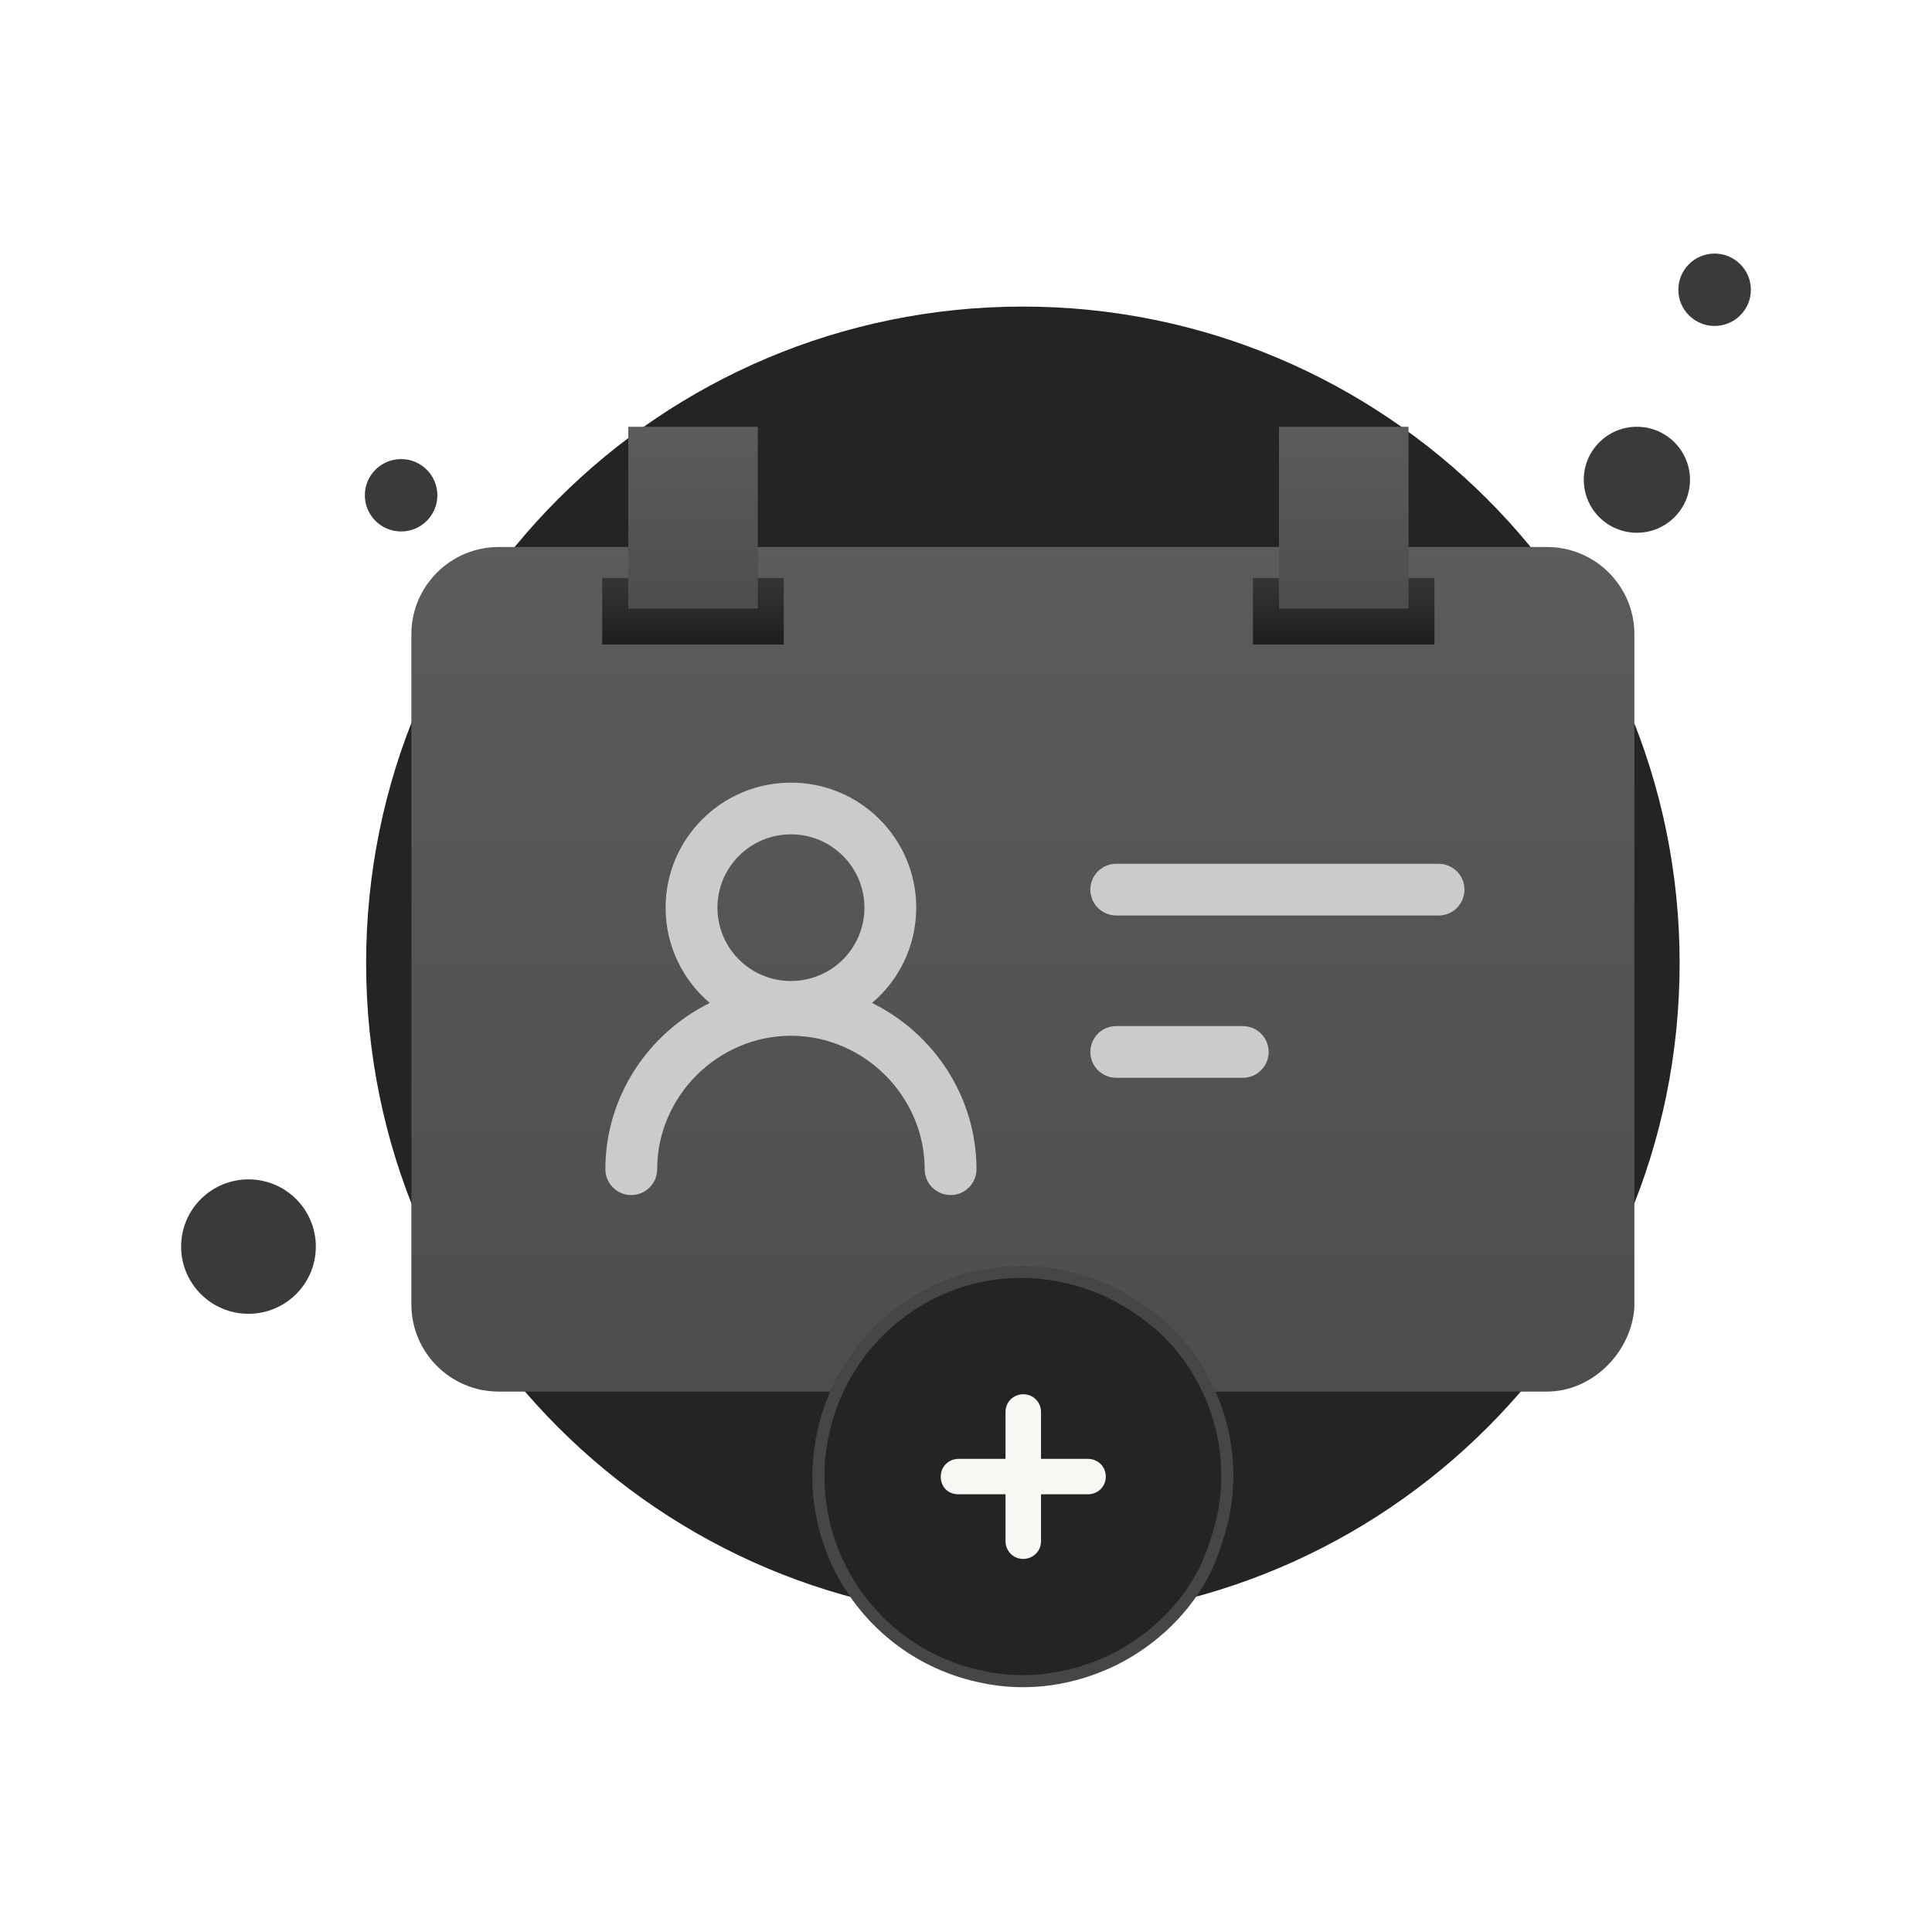
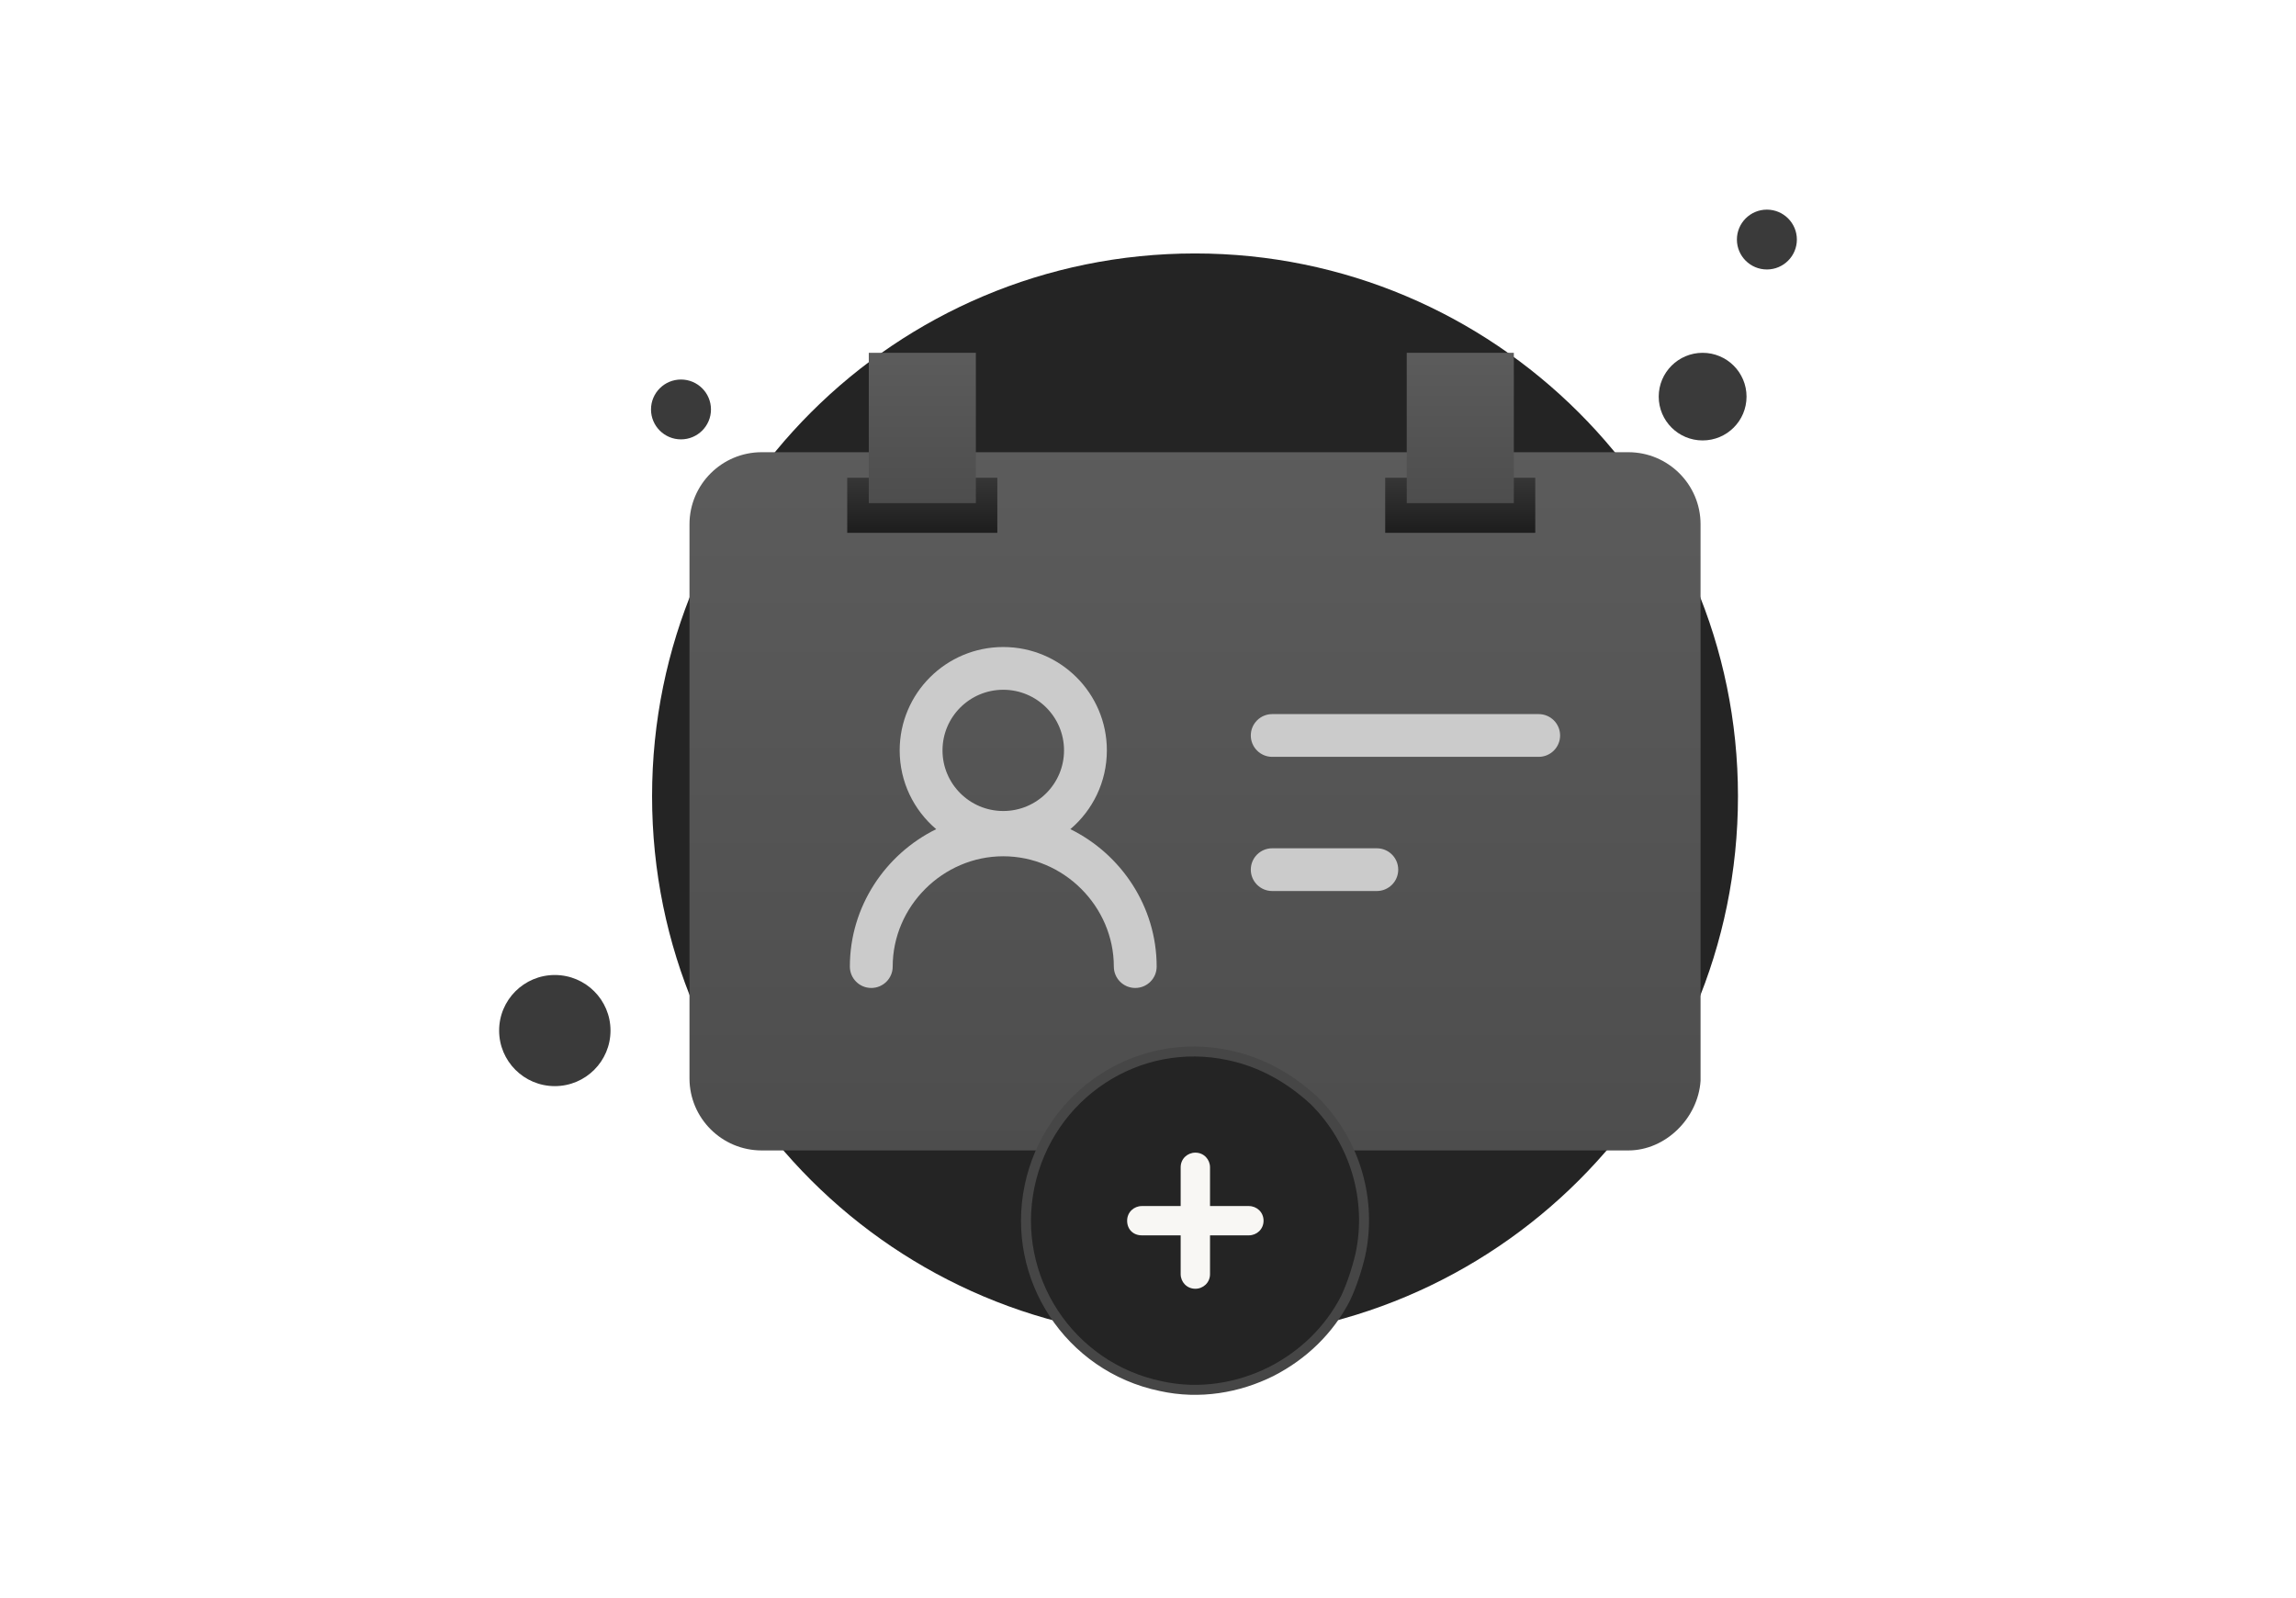
- <svg xmlns="http://www.w3.org/2000/svg" width="160" height="160" viewBox="0 0 160 160" fill="none">
-   <path d="M84.71 134.141C114.748 134.141 139.1 109.843 139.1 79.765C139.1 49.687 114.641 25.389 84.71 25.389C54.673 25.389 30.321 49.687 30.321 79.765C30.321 109.843 54.673 134.141 84.71 134.141Z" fill="#242424" />
-   <path d="M145 23.997C145 25.652 143.655 26.994 141.996 26.994C140.337 26.994 138.993 25.652 138.993 23.997C138.993 22.342 140.337 21 141.996 21C143.655 21 145 22.342 145 23.997Z" fill="#3A3A3A" />
-   <path d="M139.958 39.732C139.958 42.156 137.989 44.121 135.56 44.121C133.131 44.121 131.161 42.156 131.161 39.732C131.161 37.308 133.131 35.343 135.56 35.343C137.989 35.343 139.958 37.308 139.958 39.732Z" fill="#3A3A3A" />
-   <path d="M33.217 44.014C34.876 44.014 36.221 42.672 36.221 41.017C36.221 39.361 34.876 38.019 33.217 38.019C31.558 38.019 30.214 39.361 30.214 41.017C30.214 42.672 31.558 44.014 33.217 44.014Z" fill="#3A3A3A" />
-   <path d="M26.157 103.237C26.157 106.311 23.659 108.803 20.578 108.803C17.497 108.803 15 106.311 15 103.237C15 100.163 17.497 97.671 20.578 97.671C23.659 97.671 26.157 100.163 26.157 103.237Z" fill="#3A3A3A" />
-   <path d="M128.117 115.245H41.303C37.312 115.245 34.069 112.009 34.069 108.027V52.519C34.069 48.536 37.312 45.3 41.303 45.3H128.117C132.109 45.3 135.352 48.536 135.352 52.519V108.276C135.102 112.009 131.859 115.245 128.117 115.245Z" fill="url(#paint0_linear_3306_34247)" />
-   <path d="M64.905 47.858H49.871V53.374H64.905V47.858Z" fill="url(#paint1_linear_3306_34247)" />
-   <path d="M118.795 47.858H103.762V53.374H118.795V47.858Z" fill="url(#paint2_linear_3306_34247)" />
-   <path d="M52.03 35.343H62.757V50.399H52.03V35.343Z" fill="url(#paint3_linear_3306_34247)" />
-   <path d="M105.92 35.343H116.647V50.399H105.92V35.343Z" fill="url(#paint4_linear_3306_34247)" />
-   <path fill-rule="evenodd" clip-rule="evenodd" d="M65.501 64.815C59.77 64.815 55.123 69.451 55.123 75.17C55.123 78.331 56.543 81.162 58.782 83.061C53.683 85.57 50.134 90.825 50.134 96.829C50.134 98.011 51.095 98.969 52.279 98.969C53.464 98.969 54.425 98.011 54.425 96.829C54.425 90.793 59.452 85.777 65.501 85.777C71.551 85.777 76.577 90.793 76.577 96.829C76.577 98.011 77.538 98.969 78.723 98.969C79.908 98.969 80.868 98.011 80.868 96.829C80.868 90.825 77.32 85.571 72.221 83.061C74.459 81.162 75.879 78.332 75.879 75.17C75.879 69.451 71.233 64.815 65.501 64.815ZM59.415 75.17C59.415 71.816 62.14 69.097 65.501 69.097C68.863 69.097 71.588 71.816 71.588 75.17C71.588 78.524 68.863 81.243 65.501 81.243C62.14 81.243 59.415 78.524 59.415 75.17Z" fill="#CBCBCB" />
-   <path d="M90.298 73.676C90.298 72.494 91.258 71.535 92.443 71.535H119.136C120.321 71.535 121.282 72.494 121.282 73.676C121.282 74.858 120.321 75.817 119.136 75.817H92.443C91.258 75.817 90.298 74.858 90.298 73.676Z" fill="#CBCBCB" />
-   <path d="M92.443 84.977C91.258 84.977 90.298 85.935 90.298 87.118C90.298 88.3 91.258 89.258 92.443 89.258H102.921C104.106 89.258 105.066 88.3 105.066 87.118C105.066 85.935 104.106 84.977 102.921 84.977H92.443Z" fill="#CBCBCB" />
-   <path d="M101.263 125.737C100.917 127.204 100.398 128.757 99.793 130.052C98.149 133.245 95.554 135.748 92.354 137.388C89.067 139.027 85.175 139.718 81.283 138.855C72.114 136.956 66.233 127.98 68.135 118.832C70.038 109.684 78.947 103.729 88.116 105.714C91.403 106.404 94.257 108.044 96.679 110.288C100.744 114.344 102.474 120.213 101.263 125.737Z" fill="#242424" stroke="#464646" stroke-miterlimit="10" />
-   <path d="M90.106 120.817H86.213V116.933C86.213 116.157 85.608 115.466 84.743 115.466C83.964 115.466 83.272 116.07 83.272 116.933V120.817H79.38C78.602 120.817 77.91 121.421 77.91 122.284C77.91 123.147 78.515 123.751 79.38 123.751H83.272V127.635C83.272 128.412 83.878 129.102 84.743 129.102C85.521 129.102 86.213 128.498 86.213 127.635V123.751H90.106C90.884 123.751 91.576 123.147 91.576 122.284C91.576 121.421 90.884 120.817 90.106 120.817Z" fill="#F8F7F4" />
+ <svg xmlns="http://www.w3.org/2000/svg" width="230" height="160" viewBox="0 0 230 160" fill="none">
+   <path d="M119.711 134.141C149.748 134.141 174.1 109.843 174.1 79.765C174.1 49.687 149.641 25.389 119.711 25.389C89.673 25.389 65.321 49.687 65.321 79.765C65.321 109.843 89.673 134.141 119.711 134.141Z" fill="#242424" />
+   <path d="M180 23.997C180 25.652 178.655 26.994 176.996 26.994C175.337 26.994 173.993 25.652 173.993 23.997C173.993 22.342 175.337 21 176.996 21C178.655 21 180 22.342 180 23.997Z" fill="#3A3A3A" />
+   <path d="M174.958 39.732C174.958 42.156 172.989 44.121 170.56 44.121C168.131 44.121 166.161 42.156 166.161 39.732C166.161 37.308 168.131 35.343 170.56 35.343C172.989 35.343 174.958 37.308 174.958 39.732Z" fill="#3A3A3A" />
+   <path d="M68.217 44.014C69.876 44.014 71.221 42.672 71.221 41.017C71.221 39.361 69.876 38.019 68.217 38.019C66.558 38.019 65.214 39.361 65.214 41.017C65.214 42.672 66.558 44.014 68.217 44.014Z" fill="#3A3A3A" />
+   <path d="M61.157 103.237C61.157 106.311 58.659 108.803 55.578 108.803C52.497 108.803 50 106.311 50 103.237C50 100.163 52.497 97.671 55.578 97.671C58.659 97.671 61.157 100.163 61.157 103.237Z" fill="#3A3A3A" />
+   <path d="M163.117 115.245H76.303C72.312 115.245 69.069 112.009 69.069 108.027V52.519C69.069 48.536 72.312 45.3 76.303 45.3H163.117C167.109 45.3 170.352 48.536 170.352 52.519V108.276C170.102 112.009 166.859 115.245 163.117 115.245Z" fill="url(#paint0_linear_3306_34247)" />
+   <path d="M99.905 47.858H84.871V53.374H99.905V47.858Z" fill="url(#paint1_linear_3306_34247)" />
+   <path d="M153.795 47.858H138.762V53.374H153.795V47.858Z" fill="url(#paint2_linear_3306_34247)" />
+   <path d="M87.03 35.343H97.757V50.399H87.03V35.343Z" fill="url(#paint3_linear_3306_34247)" />
+   <path d="M140.92 35.343H151.647V50.399H140.92V35.343Z" fill="url(#paint4_linear_3306_34247)" />
+   <path fill-rule="evenodd" clip-rule="evenodd" d="M100.501 64.815C94.77 64.815 90.124 69.451 90.124 75.17C90.124 78.331 91.543 81.162 93.782 83.061C88.683 85.57 85.134 90.825 85.134 96.829C85.134 98.011 86.095 98.969 87.28 98.969C88.465 98.969 89.425 98.011 89.425 96.829C89.425 90.793 94.452 85.777 100.501 85.777C106.551 85.777 111.577 90.793 111.577 96.829C111.577 98.011 112.538 98.969 113.723 98.969C114.908 98.969 115.868 98.011 115.868 96.829C115.868 90.825 112.32 85.571 107.221 83.061C109.459 81.162 110.879 78.332 110.879 75.17C110.879 69.451 106.233 64.815 100.501 64.815ZM94.415 75.17C94.415 71.816 97.14 69.097 100.501 69.097C103.863 69.097 106.588 71.816 106.588 75.17C106.588 78.524 103.863 81.243 100.501 81.243C97.14 81.243 94.415 78.524 94.415 75.17Z" fill="#CBCBCB" />
+   <path d="M125.298 73.676C125.298 72.494 126.258 71.535 127.443 71.535H154.136C155.321 71.535 156.282 72.494 156.282 73.676C156.282 74.858 155.321 75.817 154.136 75.817H127.443C126.258 75.817 125.298 74.858 125.298 73.676Z" fill="#CBCBCB" />
+   <path d="M127.443 84.977C126.258 84.977 125.298 85.935 125.298 87.118C125.298 88.3 126.258 89.258 127.443 89.258H137.921C139.106 89.258 140.066 88.3 140.066 87.118C140.066 85.935 139.106 84.977 137.921 84.977H127.443Z" fill="#CBCBCB" />
+   <path d="M136.263 125.737C135.917 127.204 135.398 128.757 134.793 130.052C133.149 133.245 130.554 135.748 127.354 137.388C124.067 139.027 120.175 139.718 116.283 138.855C107.114 136.956 101.232 127.98 103.135 118.832C105.038 109.684 113.947 103.729 123.116 105.714C126.403 106.404 129.257 108.044 131.679 110.288C135.744 114.344 137.474 120.213 136.263 125.737Z" fill="#242424" stroke="#464646" stroke-miterlimit="10" />
+   <path d="M125.105 120.817H121.213V116.933C121.213 116.157 120.608 115.466 119.743 115.466C118.964 115.466 118.272 116.07 118.272 116.933V120.817H114.38C113.602 120.817 112.91 121.421 112.91 122.284C112.91 123.147 113.515 123.751 114.38 123.751H118.272V127.635C118.272 128.412 118.878 129.102 119.743 129.102C120.521 129.102 121.213 128.498 121.213 127.635V123.751H125.105C125.884 123.751 126.576 123.147 126.576 122.284C126.576 121.421 125.884 120.817 125.105 120.817Z" fill="#F8F7F4" />
  <defs>
-     <linearGradient id="paint0_linear_3306_34247" x1="84.677" y1="43.682" x2="84.677" y2="115.999" gradientUnits="userSpaceOnUse">
+     <linearGradient id="paint0_linear_3306_34247" x1="119.677" y1="43.682" x2="119.677" y2="115.999" gradientUnits="userSpaceOnUse">
      <stop stop-color="#5C5C5C" />
      <stop offset="0.996" stop-color="#4D4D4D" />
    </linearGradient>
-     <linearGradient id="paint1_linear_3306_34247" x1="111.279" y1="47.858" x2="111.279" y2="53.374" gradientUnits="userSpaceOnUse">
+     <linearGradient id="paint1_linear_3306_34247" x1="146.279" y1="47.858" x2="146.279" y2="53.374" gradientUnits="userSpaceOnUse">
      <stop stop-color="#363636" />
      <stop offset="1" stop-color="#1D1D1D" />
    </linearGradient>
-     <linearGradient id="paint2_linear_3306_34247" x1="111.279" y1="47.858" x2="111.279" y2="53.374" gradientUnits="userSpaceOnUse">
+     <linearGradient id="paint2_linear_3306_34247" x1="146.279" y1="47.858" x2="146.279" y2="53.374" gradientUnits="userSpaceOnUse">
      <stop stop-color="#363636" />
      <stop offset="1" stop-color="#1D1D1D" />
    </linearGradient>
-     <linearGradient id="paint3_linear_3306_34247" x1="111.28" y1="34.995" x2="111.28" y2="50.561" gradientUnits="userSpaceOnUse">
+     <linearGradient id="paint3_linear_3306_34247" x1="146.28" y1="34.995" x2="146.28" y2="50.561" gradientUnits="userSpaceOnUse">
      <stop stop-color="#5C5C5C" />
      <stop offset="0.996" stop-color="#4D4D4D" />
    </linearGradient>
-     <linearGradient id="paint4_linear_3306_34247" x1="111.28" y1="34.995" x2="111.28" y2="50.561" gradientUnits="userSpaceOnUse">
+     <linearGradient id="paint4_linear_3306_34247" x1="146.28" y1="34.995" x2="146.28" y2="50.561" gradientUnits="userSpaceOnUse">
      <stop stop-color="#5C5C5C" />
      <stop offset="0.996" stop-color="#4D4D4D" />
    </linearGradient>
  </defs>
</svg>
